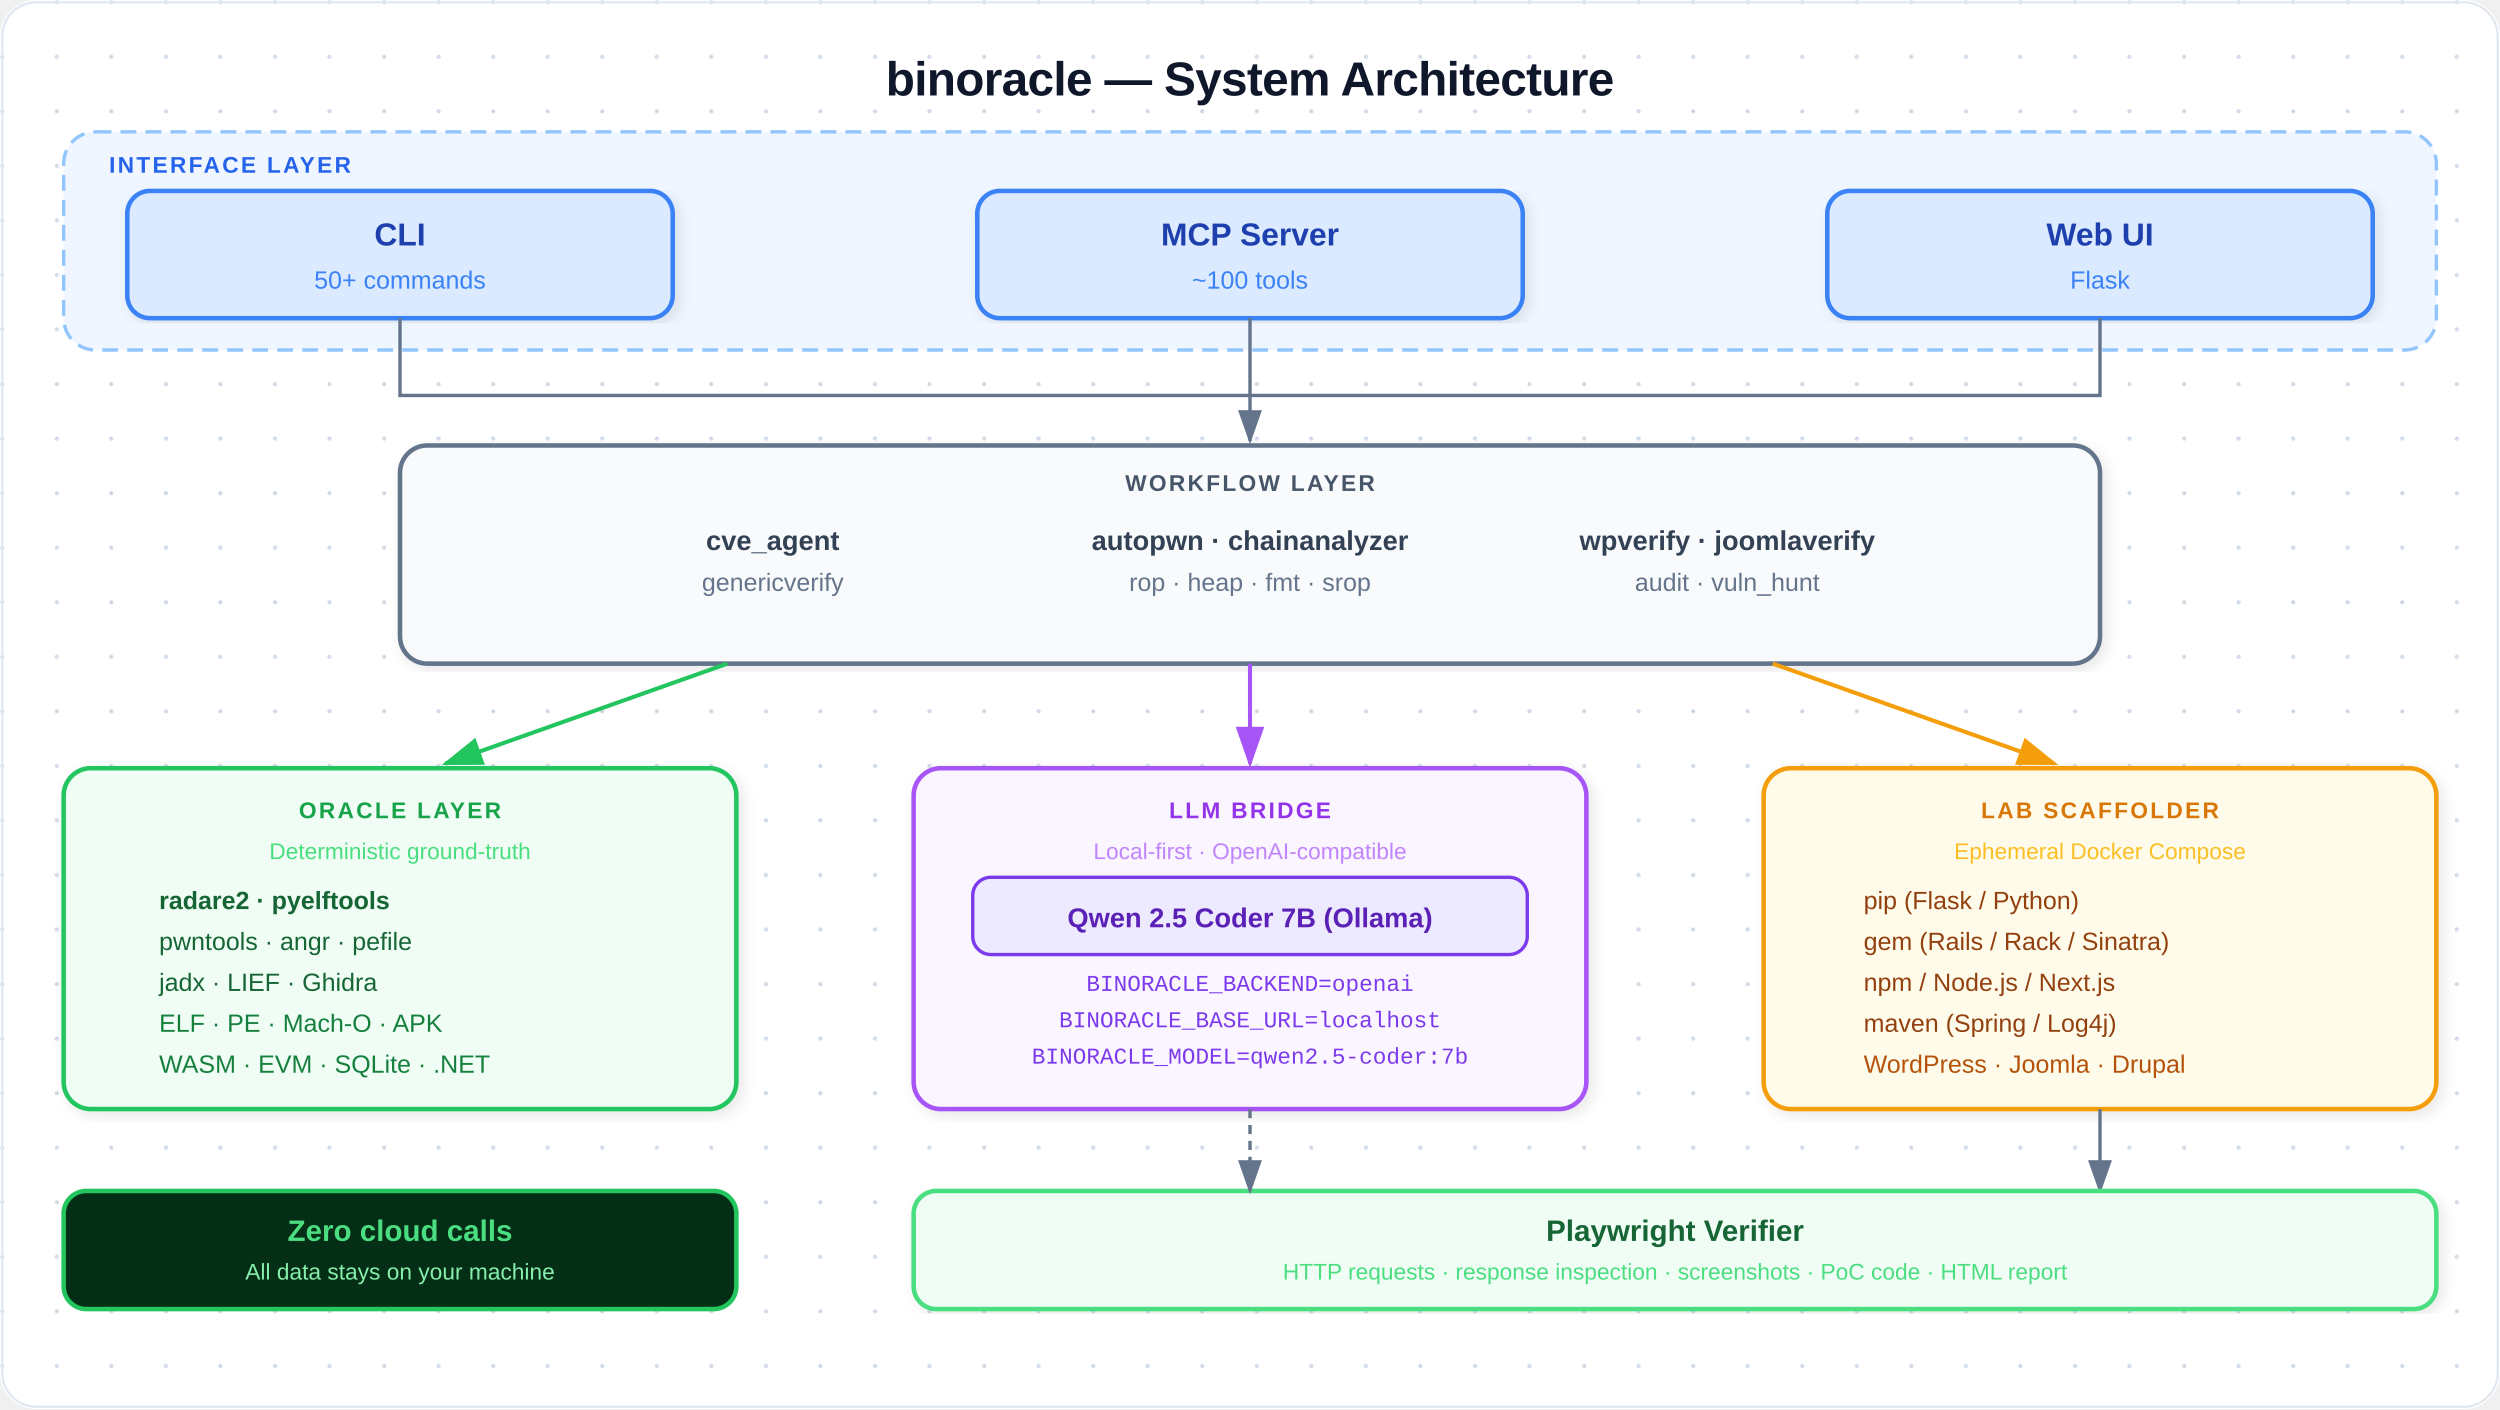
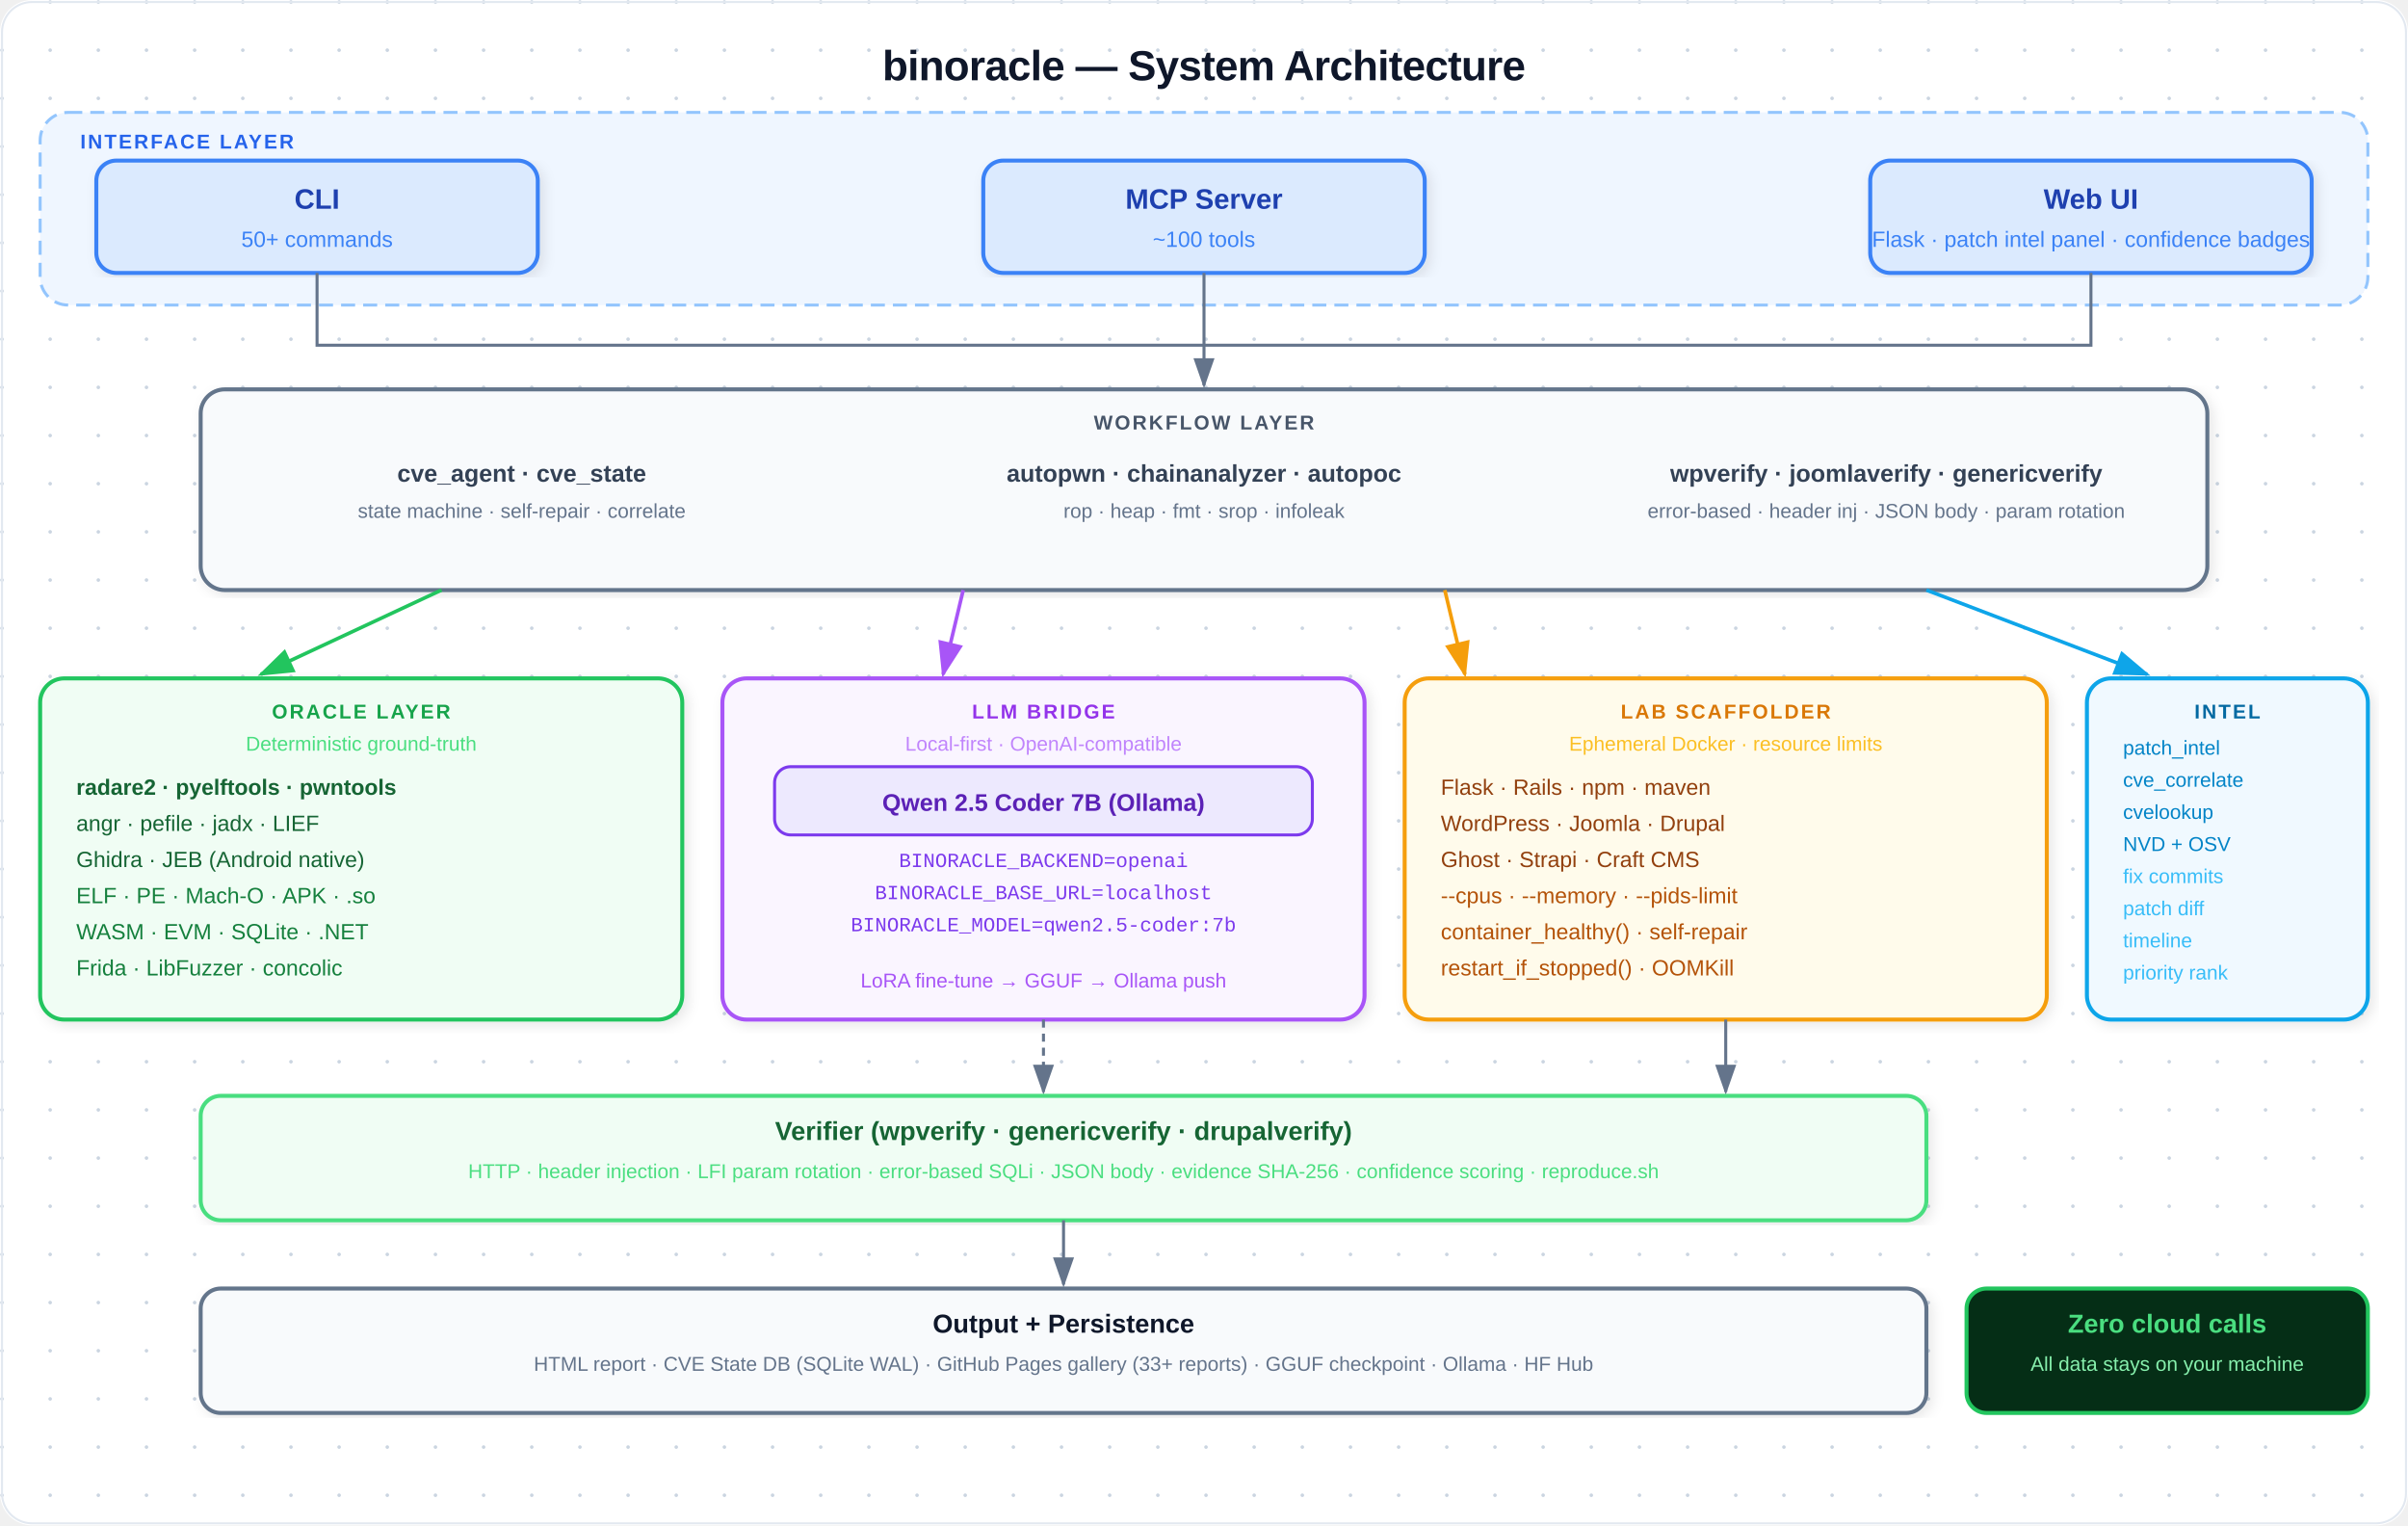
- <svg xmlns="http://www.w3.org/2000/svg" viewBox="0 0 1100 620" width="1100" height="620" font-family="'Segoe UI','Helvetica Neue',Arial,sans-serif">
+ <svg xmlns="http://www.w3.org/2000/svg" viewBox="0 0 1200 760" width="1200" height="760" font-family="'Segoe UI','Helvetica Neue',Arial,sans-serif">
  <defs>
    <pattern id="dots" width="24" height="24" patternUnits="userSpaceOnUse">
      <circle cx="1" cy="1" r="0.9" fill="#cbd5e1" />
    </pattern>
    <marker id="arr" markerWidth="10" markerHeight="7" refX="9" refY="3.5" orient="auto">
      <polygon points="0,0 10,3.5 0,7" fill="#64748b" />
    </marker>
    <marker id="arr-b" markerWidth="10" markerHeight="7" refX="9" refY="3.5" orient="auto">
      <polygon points="0,0 10,3.5 0,7" fill="#3b82f6" />
    </marker>
    <marker id="arr-g" markerWidth="10" markerHeight="7" refX="9" refY="3.5" orient="auto">
      <polygon points="0,0 10,3.5 0,7" fill="#22c55e" />
    </marker>
    <marker id="arr-p" markerWidth="10" markerHeight="7" refX="9" refY="3.5" orient="auto">
      <polygon points="0,0 10,3.5 0,7" fill="#a855f7" />
    </marker>
    <marker id="arr-y" markerWidth="10" markerHeight="7" refX="9" refY="3.5" orient="auto">
      <polygon points="0,0 10,3.5 0,7" fill="#f59e0b" />
    </marker>
+     <marker id="arr-c" markerWidth="10" markerHeight="7" refX="9" refY="3.5" orient="auto">
+       <polygon points="0,0 10,3.5 0,7" fill="#0ea5e9" />
+     </marker>
    <filter id="shadow" x="-4%" y="-4%" width="108%" height="108%">
      <feDropShadow dx="2" dy="2" stdDeviation="3" flood-color="#00000018" />
    </filter>
  </defs>
-   <rect width="1100" height="620" rx="16" fill="#ffffff" />
-   <rect width="1100" height="620" rx="16" fill="url(#dots)" />
-   <text x="550" y="42" text-anchor="middle" font-size="21" font-weight="700" fill="#0f172a" letter-spacing="-0.3">binoracle — System Architecture</text>
-   <rect x="28" y="58" width="1044" height="96" rx="14" fill="#eff6ff" stroke="#93c5fd" stroke-width="1.5" stroke-dasharray="7,4" />
-   <text x="48" y="76" font-size="10" font-weight="700" fill="#2563eb" letter-spacing="1">INTERFACE LAYER</text>
-   <rect x="56" y="84" width="240" height="56" rx="10" fill="#dbeafe" stroke="#3b82f6" stroke-width="2" filter="url(#shadow)" />
-   <text x="176" y="108" text-anchor="middle" font-size="14" font-weight="700" fill="#1e40af">CLI</text>
-   <text x="176" y="127" text-anchor="middle" font-size="11" fill="#3b82f6">50+ commands</text>
-   <rect x="430" y="84" width="240" height="56" rx="10" fill="#dbeafe" stroke="#3b82f6" stroke-width="2" filter="url(#shadow)" />
-   <text x="550" y="108" text-anchor="middle" font-size="14" font-weight="700" fill="#1e40af">MCP Server</text>
-   <text x="550" y="127" text-anchor="middle" font-size="11" fill="#3b82f6">~100 tools</text>
-   <rect x="804" y="84" width="240" height="56" rx="10" fill="#dbeafe" stroke="#3b82f6" stroke-width="2" filter="url(#shadow)" />
-   <text x="924" y="108" text-anchor="middle" font-size="14" font-weight="700" fill="#1e40af">Web UI</text>
-   <text x="924" y="127" text-anchor="middle" font-size="11" fill="#3b82f6">Flask</text>
-   <polyline points="176,140 176,174 550,174" fill="none" stroke="#64748b" stroke-width="1.5" />
-   <polyline points="924,140 924,174 550,174" fill="none" stroke="#64748b" stroke-width="1.5" />
-   <line x1="550" y1="140" x2="550" y2="194" stroke="#64748b" stroke-width="1.5" marker-end="url(#arr)" />
-   <rect x="176" y="196" width="748" height="96" rx="12" fill="#f8fafc" stroke="#64748b" stroke-width="2" filter="url(#shadow)" />
-   <text x="550" y="216" text-anchor="middle" font-size="10" font-weight="700" fill="#475569" letter-spacing="1">WORKFLOW LAYER</text>
-   <text x="340" y="242" text-anchor="middle" font-size="12" font-weight="600" fill="#334155">cve_agent</text>
-   <text x="340" y="260" text-anchor="middle" font-size="11" fill="#64748b">genericverify</text>
-   <text x="550" y="242" text-anchor="middle" font-size="12" font-weight="600" fill="#334155">autopwn · chainanalyzer</text>
-   <text x="550" y="260" text-anchor="middle" font-size="11" fill="#64748b">rop · heap · fmt · srop</text>
-   <text x="760" y="242" text-anchor="middle" font-size="12" font-weight="600" fill="#334155">wpverify · joomlaverify</text>
-   <text x="760" y="260" text-anchor="middle" font-size="11" fill="#64748b">audit · vuln_hunt</text>
-   <line x1="320" y1="292" x2="196" y2="336" stroke="#22c55e" stroke-width="1.8" marker-end="url(#arr-g)" />
-   <line x1="550" y1="292" x2="550" y2="336" stroke="#a855f7" stroke-width="1.8" marker-end="url(#arr-p)" />
-   <line x1="780" y1="292" x2="904" y2="336" stroke="#f59e0b" stroke-width="1.8" marker-end="url(#arr-y)" />
-   <rect x="28" y="338" width="296" height="150" rx="12" fill="#f0fdf4" stroke="#22c55e" stroke-width="2" filter="url(#shadow)" />
-   <text x="176" y="360" text-anchor="middle" font-size="10" font-weight="700" fill="#16a34a" letter-spacing="1">ORACLE LAYER</text>
-   <text x="176" y="378" text-anchor="middle" font-size="10" fill="#4ade80">Deterministic ground-truth</text>
-   <text x="70" y="400" font-size="11" fill="#166534" font-weight="600">radare2 · pyelftools</text>
-   <text x="70" y="418" font-size="11" fill="#166534">pwntools · angr · pefile</text>
-   <text x="70" y="436" font-size="11" fill="#166534">jadx · LIEF · Ghidra</text>
-   <text x="70" y="454" font-size="11" fill="#15803d">ELF · PE · Mach-O · APK</text>
-   <text x="70" y="472" font-size="11" fill="#15803d">WASM · EVM · SQLite · .NET</text>
-   <rect x="402" y="338" width="296" height="150" rx="12" fill="#faf5ff" stroke="#a855f7" stroke-width="2" filter="url(#shadow)" />
-   <text x="550" y="360" text-anchor="middle" font-size="10" font-weight="700" fill="#9333ea" letter-spacing="1">LLM BRIDGE</text>
-   <text x="550" y="378" text-anchor="middle" font-size="10" fill="#c084fc">Local-first · OpenAI-compatible</text>
-   <rect x="428" y="386" width="244" height="34" rx="8" fill="#ede9fe" stroke="#7c3aed" stroke-width="1.5" />
-   <text x="550" y="408" text-anchor="middle" font-size="12" font-weight="700" fill="#5b21b6">Qwen 2.5 Coder 7B (Ollama)</text>
-   <text x="550" y="436" text-anchor="middle" font-size="10" fill="#7c3aed" font-family="'Courier New',monospace">BINORACLE_BACKEND=openai</text>
-   <text x="550" y="452" text-anchor="middle" font-size="10" fill="#7c3aed" font-family="'Courier New',monospace">BINORACLE_BASE_URL=localhost</text>
-   <text x="550" y="468" text-anchor="middle" font-size="10" fill="#7c3aed" font-family="'Courier New',monospace">BINORACLE_MODEL=qwen2.5-coder:7b</text>
-   <rect x="776" y="338" width="296" height="150" rx="12" fill="#fffbeb" stroke="#f59e0b" stroke-width="2" filter="url(#shadow)" />
-   <text x="924" y="360" text-anchor="middle" font-size="10" font-weight="700" fill="#d97706" letter-spacing="1">LAB SCAFFOLDER</text>
-   <text x="924" y="378" text-anchor="middle" font-size="10" fill="#fbbf24">Ephemeral Docker Compose</text>
-   <text x="820" y="400" font-size="11" fill="#92400e">pip (Flask / Python)</text>
-   <text x="820" y="418" font-size="11" fill="#92400e">gem (Rails / Rack / Sinatra)</text>
-   <text x="820" y="436" font-size="11" fill="#92400e">npm / Node.js / Next.js</text>
-   <text x="820" y="454" font-size="11" fill="#92400e">maven (Spring / Log4j)</text>
-   <text x="820" y="472" font-size="11" fill="#b45309">WordPress · Joomla · Drupal</text>
-   <line x1="924" y1="488" x2="924" y2="524" stroke="#64748b" stroke-width="1.5" marker-end="url(#arr)" />
-   <rect x="402" y="524" width="670" height="52" rx="10" fill="#f0fdf4" stroke="#4ade80" stroke-width="2" filter="url(#shadow)" />
-   <text x="737" y="546" text-anchor="middle" font-size="13" font-weight="700" fill="#166534">Playwright Verifier</text>
-   <text x="737" y="563" text-anchor="middle" font-size="10" fill="#4ade80">HTTP requests · response inspection · screenshots · PoC code · HTML report</text>
-   <line x1="550" y1="488" x2="550" y2="524" stroke="#64748b" stroke-width="1.5" stroke-dasharray="4,3" marker-end="url(#arr)" />
-   <rect x="28" y="524" width="296" height="52" rx="10" fill="#052e16" stroke="#22c55e" stroke-width="2" />
-   <text x="176" y="546" text-anchor="middle" font-size="13" font-weight="700" fill="#4ade80">Zero cloud calls</text>
-   <text x="176" y="563" text-anchor="middle" font-size="10" fill="#86efac">All data stays on your machine</text>
-   <rect x="1" y="1" width="1098" height="618" rx="15" fill="none" stroke="#e2e8f0" stroke-width="1" />
+   <rect width="1200" height="760" rx="16" fill="#ffffff" />
+   <rect width="1200" height="760" rx="16" fill="url(#dots)" />
+   <text x="600" y="40" text-anchor="middle" font-size="21" font-weight="700" fill="#0f172a" letter-spacing="-0.3">binoracle — System Architecture</text>
+   <rect x="20" y="56" width="1160" height="96" rx="14" fill="#eff6ff" stroke="#93c5fd" stroke-width="1.5" stroke-dasharray="7,4" />
+   <text x="40" y="74" font-size="10" font-weight="700" fill="#2563eb" letter-spacing="1">INTERFACE LAYER</text>
+   <rect x="48" y="80" width="220" height="56" rx="10" fill="#dbeafe" stroke="#3b82f6" stroke-width="2" filter="url(#shadow)" />
+   <text x="158" y="104" text-anchor="middle" font-size="14" font-weight="700" fill="#1e40af">CLI</text>
+   <text x="158" y="123" text-anchor="middle" font-size="11" fill="#3b82f6">50+ commands</text>
+   <rect x="490" y="80" width="220" height="56" rx="10" fill="#dbeafe" stroke="#3b82f6" stroke-width="2" filter="url(#shadow)" />
+   <text x="600" y="104" text-anchor="middle" font-size="14" font-weight="700" fill="#1e40af">MCP Server</text>
+   <text x="600" y="123" text-anchor="middle" font-size="11" fill="#3b82f6">~100 tools</text>
+   <rect x="932" y="80" width="220" height="56" rx="10" fill="#dbeafe" stroke="#3b82f6" stroke-width="2" filter="url(#shadow)" />
+   <text x="1042" y="104" text-anchor="middle" font-size="14" font-weight="700" fill="#1e40af">Web UI</text>
+   <text x="1042" y="123" text-anchor="middle" font-size="11" fill="#3b82f6">Flask · patch intel panel · confidence badges</text>
+   <polyline points="158,136 158,172 600,172" fill="none" stroke="#64748b" stroke-width="1.5" />
+   <polyline points="1042,136 1042,172 600,172" fill="none" stroke="#64748b" stroke-width="1.5" />
+   <line x1="600" y1="136" x2="600" y2="192" stroke="#64748b" stroke-width="1.5" marker-end="url(#arr)" />
+   <rect x="100" y="194" width="1000" height="100" rx="12" fill="#f8fafc" stroke="#64748b" stroke-width="2" filter="url(#shadow)" />
+   <text x="600" y="214" text-anchor="middle" font-size="10" font-weight="700" fill="#475569" letter-spacing="1">WORKFLOW LAYER</text>
+   <text x="260" y="240" text-anchor="middle" font-size="12" font-weight="600" fill="#334155">cve_agent · cve_state</text>
+   <text x="260" y="258" text-anchor="middle" font-size="10" fill="#64748b">state machine · self-repair · correlate</text>
+   <text x="600" y="240" text-anchor="middle" font-size="12" font-weight="600" fill="#334155">autopwn · chainanalyzer · autopoc</text>
+   <text x="600" y="258" text-anchor="middle" font-size="10" fill="#64748b">rop · heap · fmt · srop · infoleak</text>
+   <text x="940" y="240" text-anchor="middle" font-size="12" font-weight="600" fill="#334155">wpverify · joomlaverify · genericverify</text>
+   <text x="940" y="258" text-anchor="middle" font-size="10" fill="#64748b">error-based · header inj · JSON body · param rotation</text>
+   <line x1="220" y1="294" x2="130" y2="336" stroke="#22c55e" stroke-width="1.8" marker-end="url(#arr-g)" />
+   <line x1="480" y1="294" x2="470" y2="336" stroke="#a855f7" stroke-width="1.8" marker-end="url(#arr-p)" />
+   <line x1="720" y1="294" x2="730" y2="336" stroke="#f59e0b" stroke-width="1.8" marker-end="url(#arr-y)" />
+   <line x1="960" y1="294" x2="1070" y2="336" stroke="#0ea5e9" stroke-width="1.8" marker-end="url(#arr-c)" />
+   <rect x="20" y="338" width="320" height="170" rx="12" fill="#f0fdf4" stroke="#22c55e" stroke-width="2" filter="url(#shadow)" />
+   <text x="180" y="358" text-anchor="middle" font-size="10" font-weight="700" fill="#16a34a" letter-spacing="1">ORACLE LAYER</text>
+   <text x="180" y="374" text-anchor="middle" font-size="10" fill="#4ade80">Deterministic ground-truth</text>
+   <text x="38" y="396" font-size="11" fill="#166534" font-weight="600">radare2 · pyelftools · pwntools</text>
+   <text x="38" y="414" font-size="11" fill="#166534">angr · pefile · jadx · LIEF</text>
+   <text x="38" y="432" font-size="11" fill="#166534">Ghidra · JEB (Android native)</text>
+   <text x="38" y="450" font-size="11" fill="#15803d">ELF · PE · Mach-O · APK · .so</text>
+   <text x="38" y="468" font-size="11" fill="#15803d">WASM · EVM · SQLite · .NET</text>
+   <text x="38" y="486" font-size="11" fill="#15803d">Frida · LibFuzzer · concolic</text>
+   <rect x="360" y="338" width="320" height="170" rx="12" fill="#faf5ff" stroke="#a855f7" stroke-width="2" filter="url(#shadow)" />
+   <text x="520" y="358" text-anchor="middle" font-size="10" font-weight="700" fill="#9333ea" letter-spacing="1">LLM BRIDGE</text>
+   <text x="520" y="374" text-anchor="middle" font-size="10" fill="#c084fc">Local-first · OpenAI-compatible</text>
+   <rect x="386" y="382" width="268" height="34" rx="8" fill="#ede9fe" stroke="#7c3aed" stroke-width="1.5" />
+   <text x="520" y="404" text-anchor="middle" font-size="12" font-weight="700" fill="#5b21b6">Qwen 2.5 Coder 7B (Ollama)</text>
+   <text x="520" y="432" text-anchor="middle" font-size="10" fill="#7c3aed" font-family="'Courier New',monospace">BINORACLE_BACKEND=openai</text>
+   <text x="520" y="448" text-anchor="middle" font-size="10" fill="#7c3aed" font-family="'Courier New',monospace">BINORACLE_BASE_URL=localhost</text>
+   <text x="520" y="464" text-anchor="middle" font-size="10" fill="#7c3aed" font-family="'Courier New',monospace">BINORACLE_MODEL=qwen2.5-coder:7b</text>
+   <text x="520" y="492" text-anchor="middle" font-size="10" fill="#a855f7">LoRA fine-tune → GGUF → Ollama push</text>
+   <rect x="700" y="338" width="320" height="170" rx="12" fill="#fffbeb" stroke="#f59e0b" stroke-width="2" filter="url(#shadow)" />
+   <text x="860" y="358" text-anchor="middle" font-size="10" font-weight="700" fill="#d97706" letter-spacing="1">LAB SCAFFOLDER</text>
+   <text x="860" y="374" text-anchor="middle" font-size="10" fill="#fbbf24">Ephemeral Docker · resource limits</text>
+   <text x="718" y="396" font-size="11" fill="#92400e">Flask · Rails · npm · maven</text>
+   <text x="718" y="414" font-size="11" fill="#92400e">WordPress · Joomla · Drupal</text>
+   <text x="718" y="432" font-size="11" fill="#92400e">Ghost · Strapi · Craft CMS</text>
+   <text x="718" y="450" font-size="11" fill="#b45309">--cpus · --memory · --pids-limit</text>
+   <text x="718" y="468" font-size="11" fill="#b45309">container_healthy() · self-repair</text>
+   <text x="718" y="486" font-size="11" fill="#b45309">restart_if_stopped() · OOMKill</text>
+   <rect x="1040" y="338" width="140" height="170" rx="12" fill="#f0f9ff" stroke="#0ea5e9" stroke-width="2" filter="url(#shadow)" />
+   <text x="1110" y="358" text-anchor="middle" font-size="10" font-weight="700" fill="#0369a1" letter-spacing="1">INTEL</text>
+   <text x="1058" y="376" font-size="10" fill="#0284c7">patch_intel</text>
+   <text x="1058" y="392" font-size="10" fill="#0284c7">cve_correlate</text>
+   <text x="1058" y="408" font-size="10" fill="#0284c7">cvelookup</text>
+   <text x="1058" y="424" font-size="10" fill="#0284c7">NVD + OSV</text>
+   <text x="1058" y="440" font-size="10" fill="#38bdf8">fix commits</text>
+   <text x="1058" y="456" font-size="10" fill="#38bdf8">patch diff</text>
+   <text x="1058" y="472" font-size="10" fill="#38bdf8">timeline</text>
+   <text x="1058" y="488" font-size="10" fill="#38bdf8">priority rank</text>
+   <line x1="860" y1="508" x2="860" y2="544" stroke="#64748b" stroke-width="1.5" marker-end="url(#arr)" />
+   <line x1="520" y1="508" x2="520" y2="544" stroke="#64748b" stroke-width="1.5" stroke-dasharray="4,3" marker-end="url(#arr)" />
+   <rect x="100" y="546" width="860" height="62" rx="10" fill="#f0fdf4" stroke="#4ade80" stroke-width="2" filter="url(#shadow)" />
+   <text x="530" y="568" text-anchor="middle" font-size="13" font-weight="700" fill="#166534">Verifier (wpverify · genericverify · drupalverify)</text>
+   <text x="530" y="587" text-anchor="middle" font-size="10" fill="#4ade80">HTTP · header injection · LFI param rotation · error-based SQLi · JSON body · evidence SHA-256 · confidence scoring · reproduce.sh</text>
+   <line x1="530" y1="608" x2="530" y2="640" stroke="#64748b" stroke-width="1.5" marker-end="url(#arr)" />
+   <rect x="100" y="642" width="860" height="62" rx="10" fill="#f8fafc" stroke="#64748b" stroke-width="2" filter="url(#shadow)" />
+   <text x="530" y="664" text-anchor="middle" font-size="13" font-weight="700" fill="#0f172a">Output + Persistence</text>
+   <text x="530" y="683" text-anchor="middle" font-size="10" fill="#64748b">HTML report · CVE State DB (SQLite WAL) · GitHub Pages gallery (33+ reports) · GGUF checkpoint · Ollama · HF Hub</text>
+   <rect x="980" y="642" width="200" height="62" rx="10" fill="#052e16" stroke="#22c55e" stroke-width="2" />
+   <text x="1080" y="664" text-anchor="middle" font-size="13" font-weight="700" fill="#4ade80">Zero cloud calls</text>
+   <text x="1080" y="683" text-anchor="middle" font-size="10" fill="#86efac">All data stays on your machine</text>
+   <rect x="1" y="1" width="1198" height="758" rx="15" fill="none" stroke="#e2e8f0" stroke-width="1" />
</svg>
